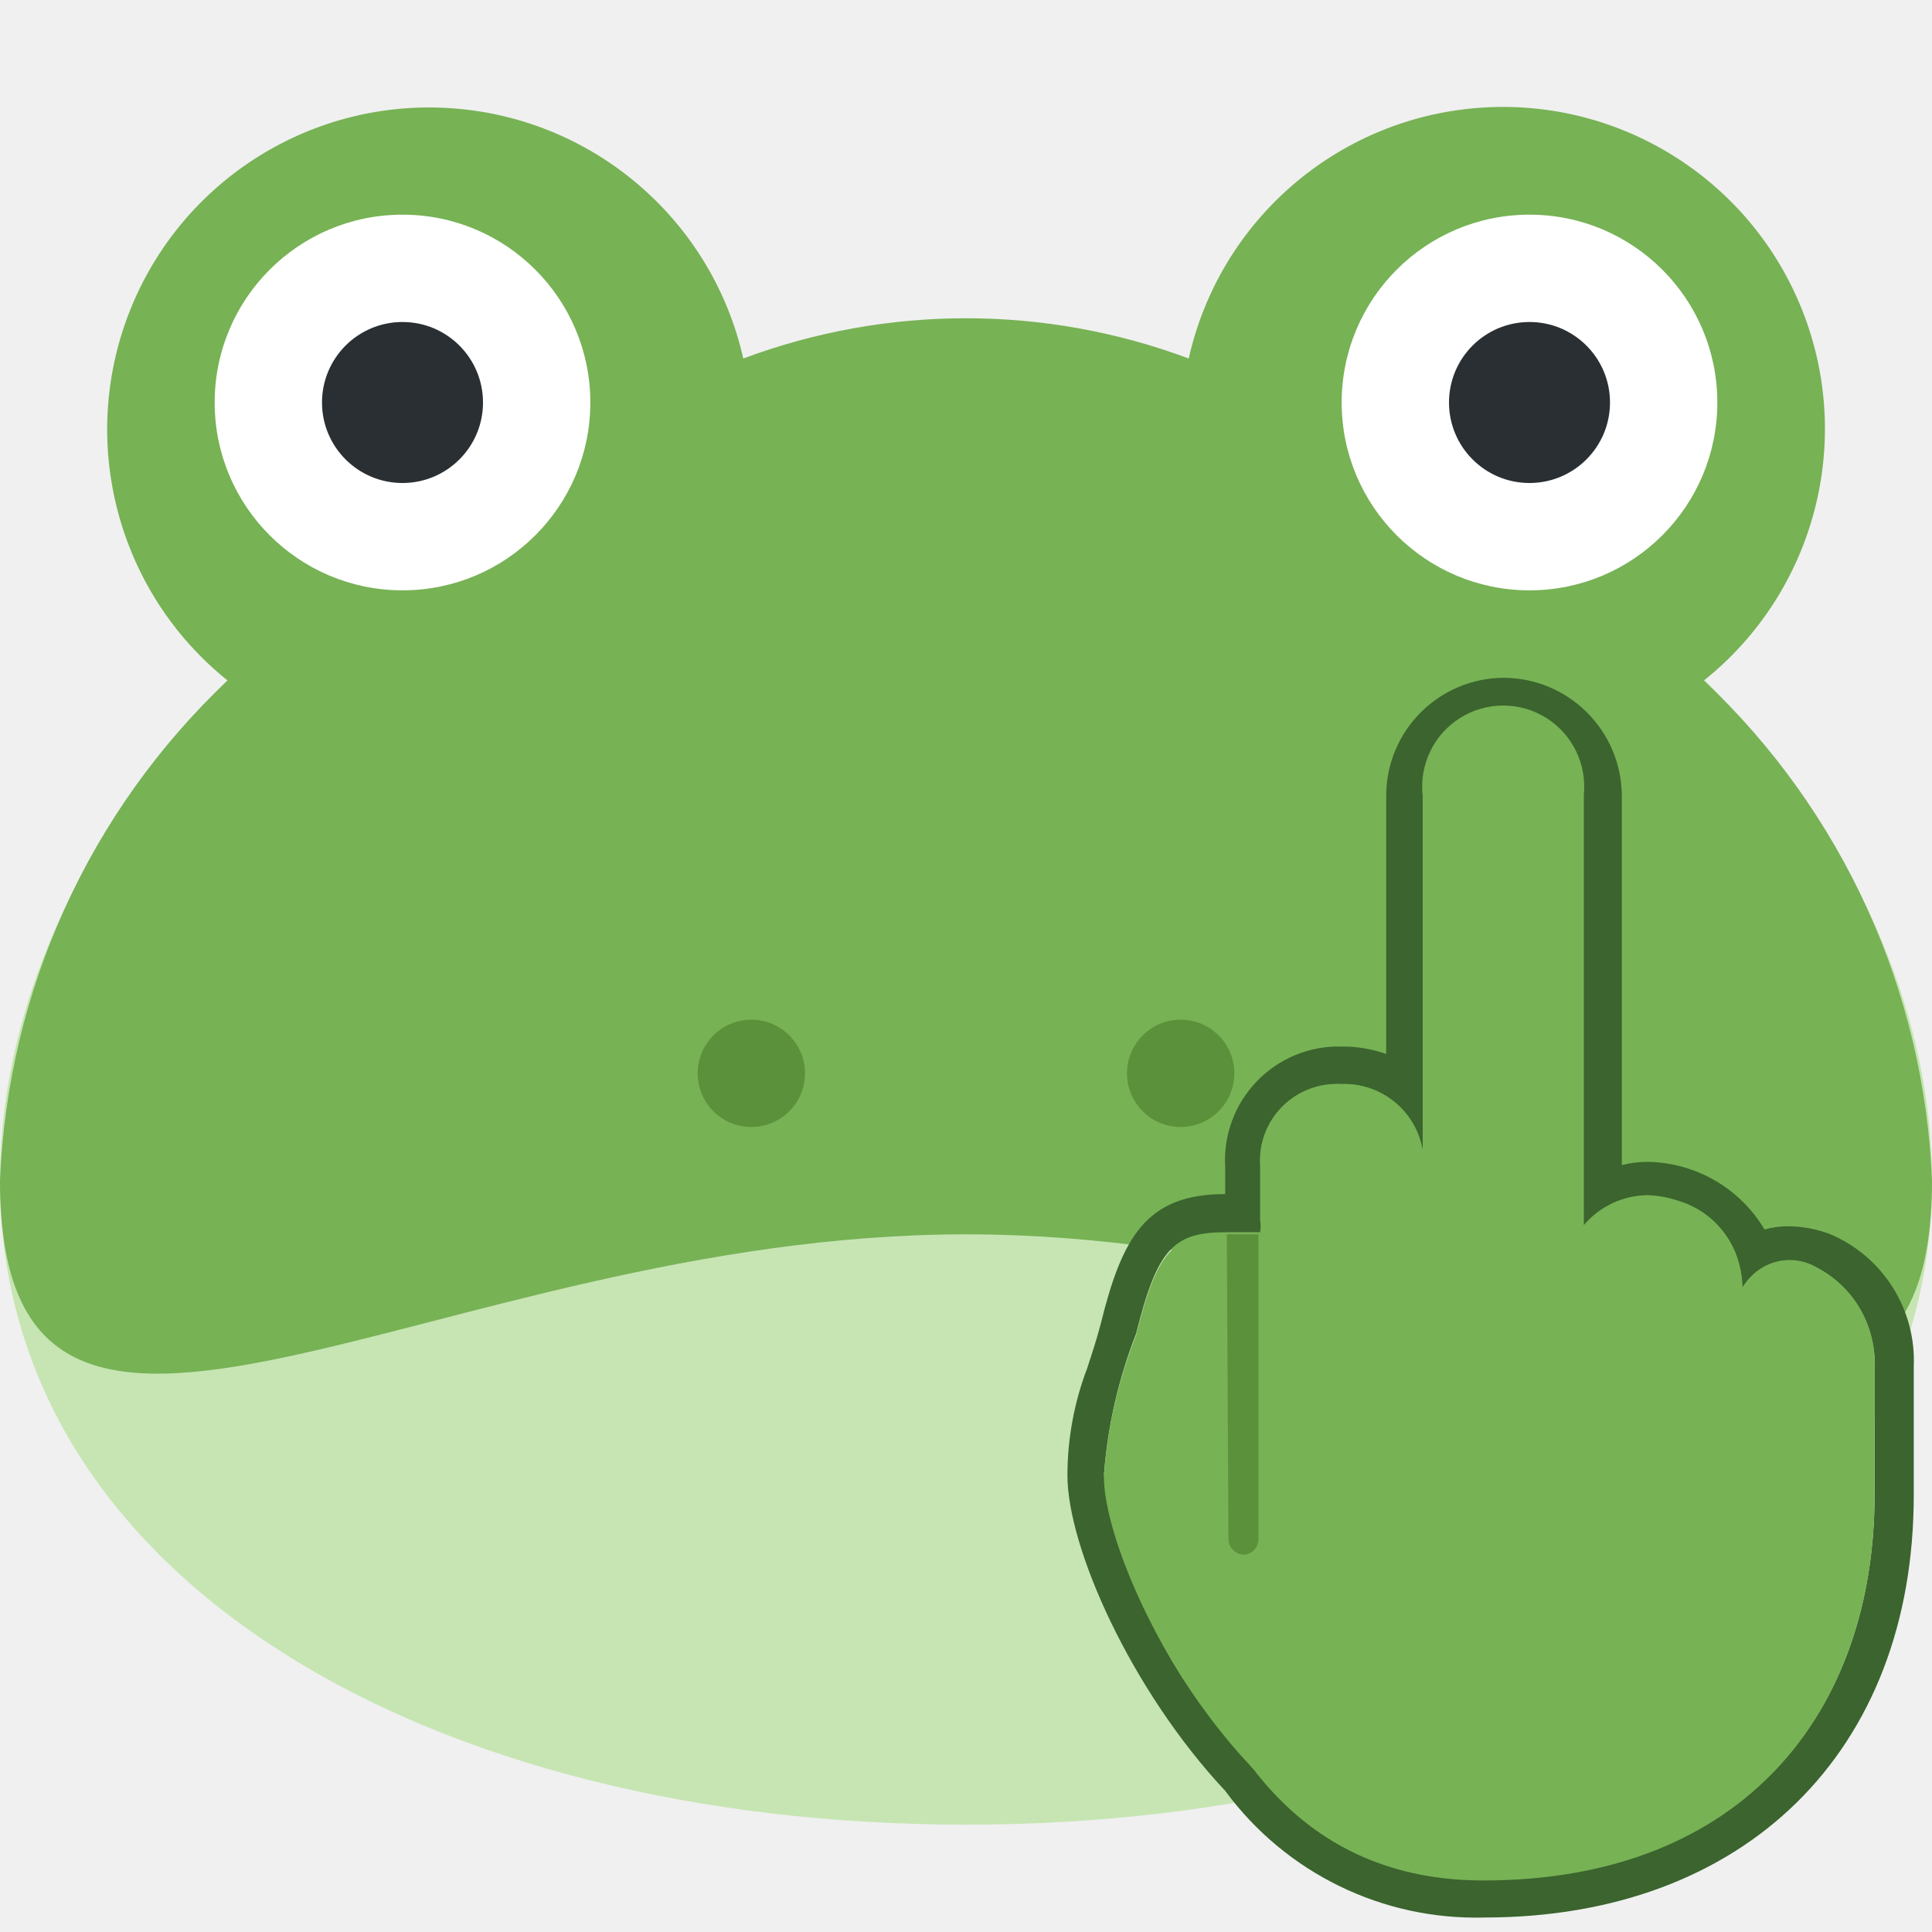
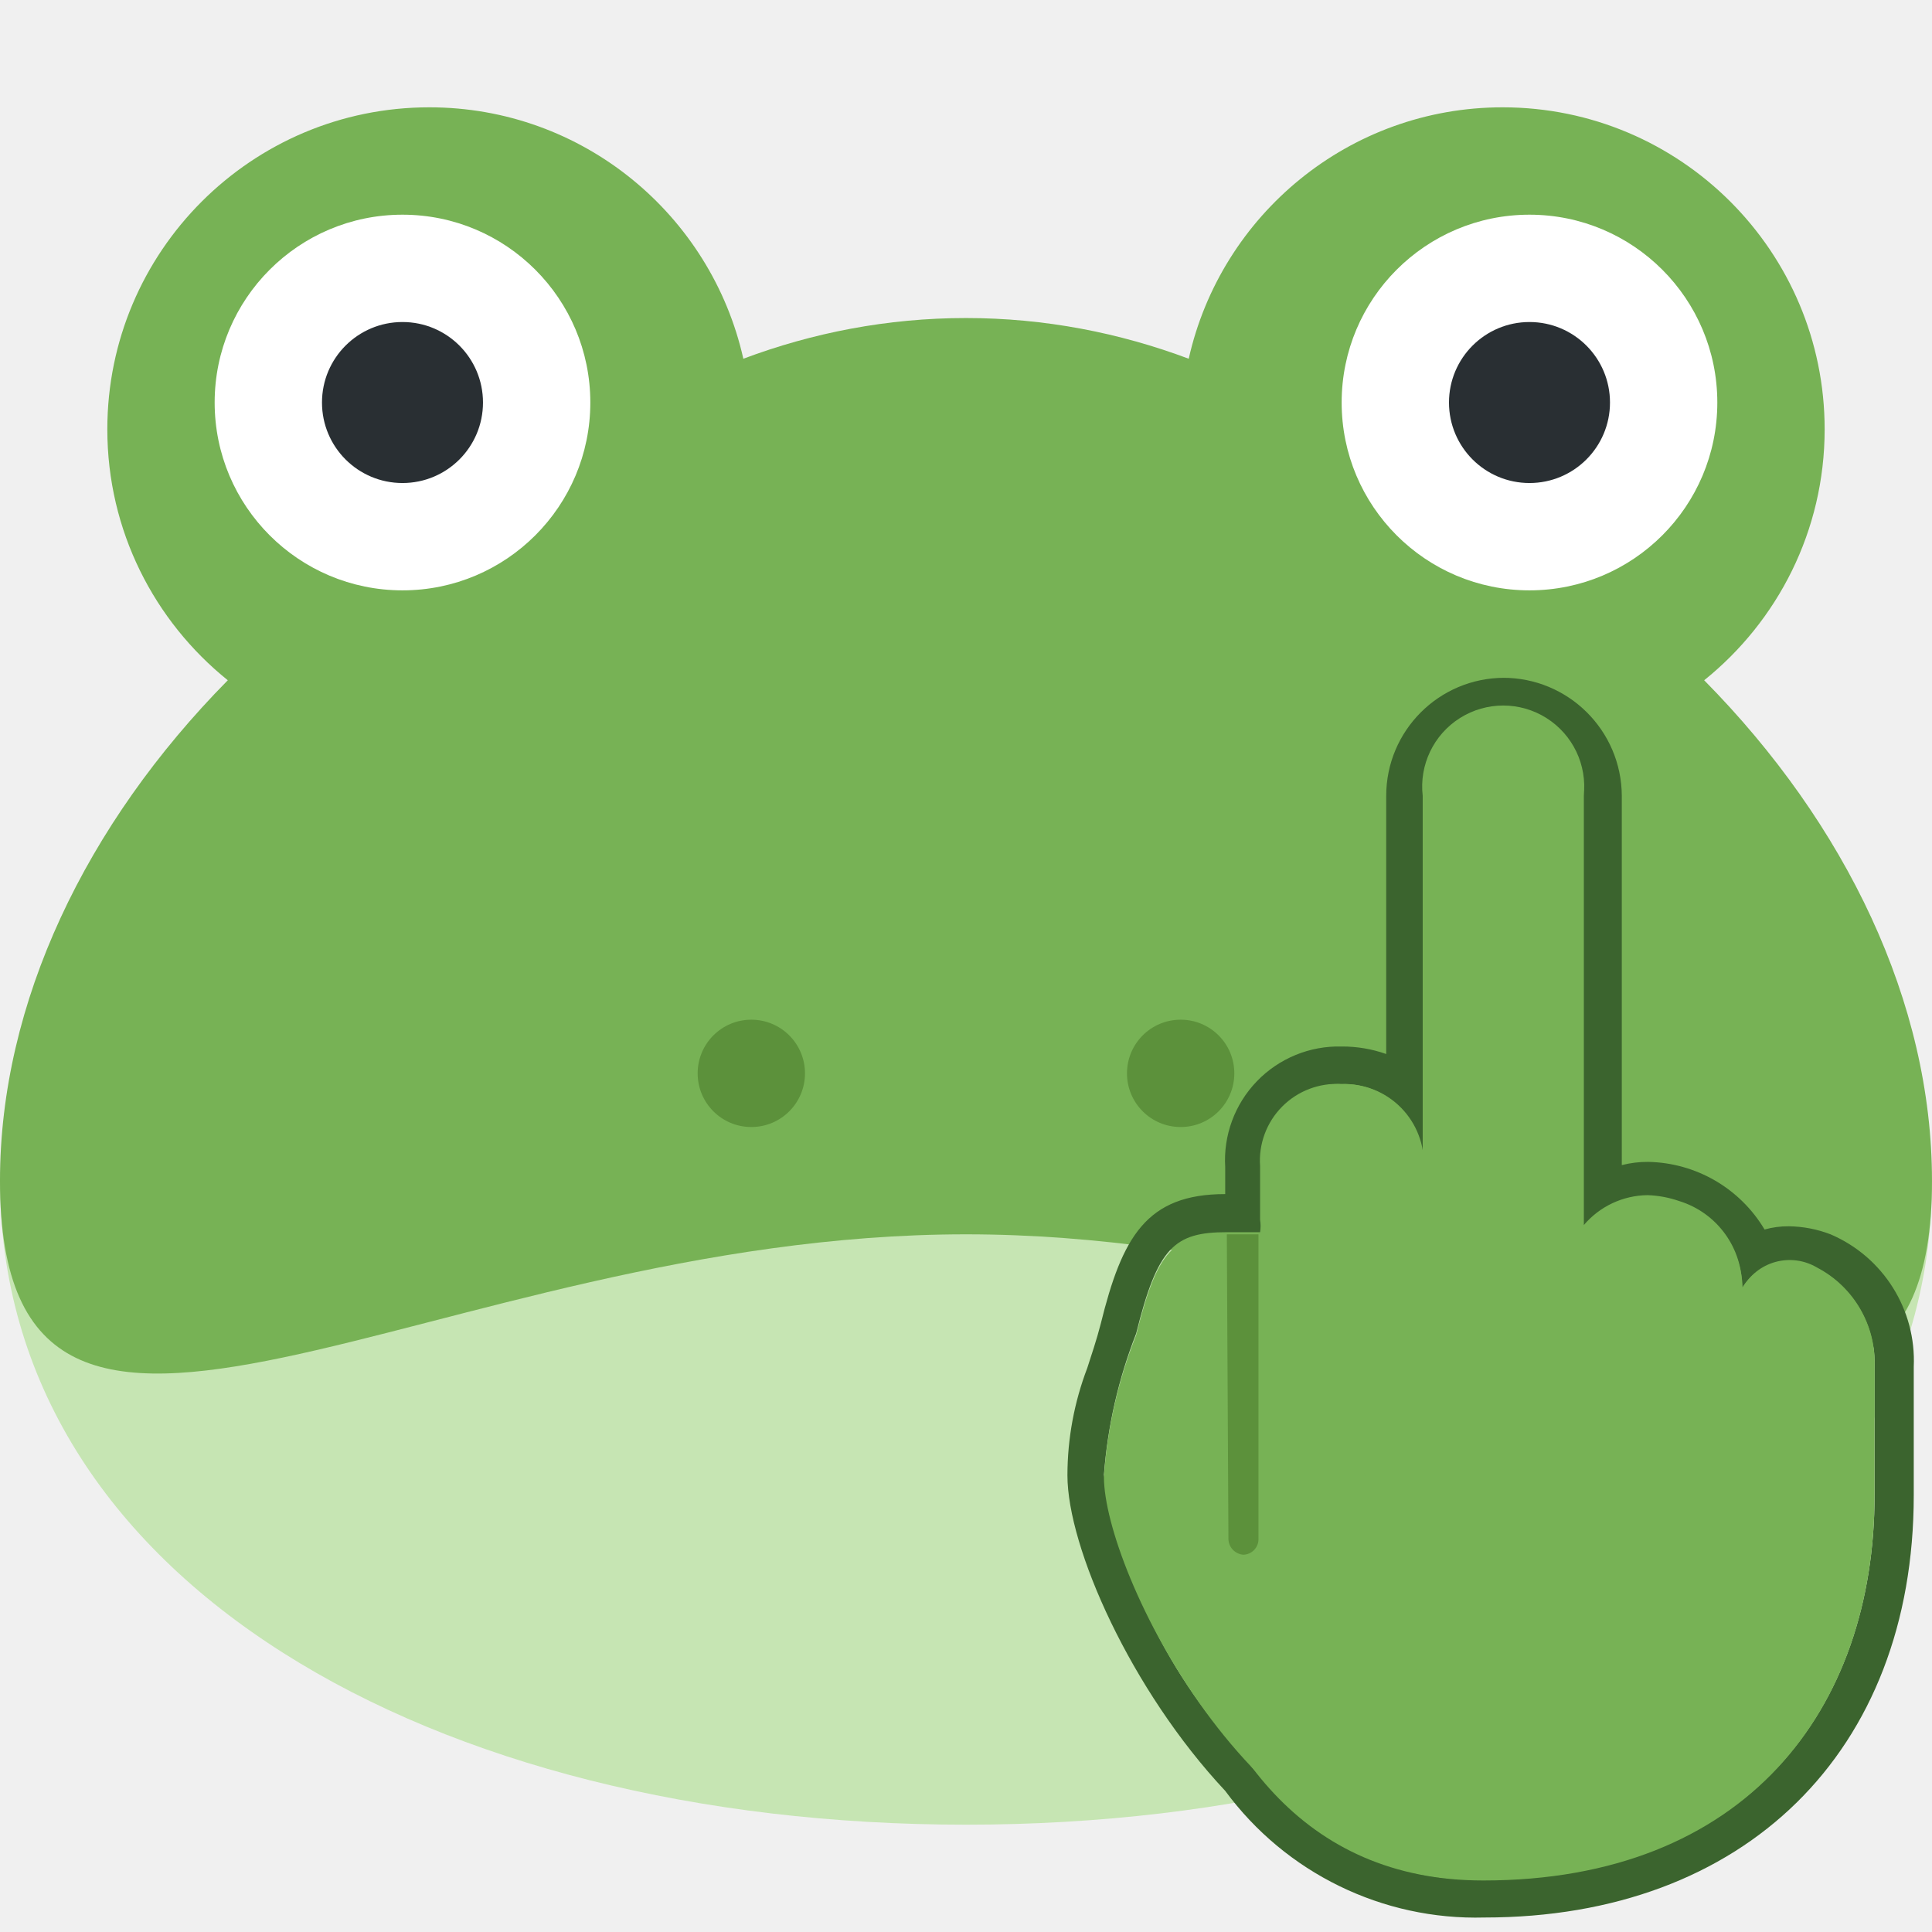
- <svg xmlns="http://www.w3.org/2000/svg" viewBox="0 0 36 36">
-   <defs>
-     <style>.cls-1{fill:#c6e5b3;}.cls-2{fill:#77b255;}.cls-3{fill:#fff;}.cls-4{fill:#292f33;}.cls-5{fill:#5c913b;}.cls-6{fill:#3b642e;}.cls-7{fill:none;}</style>
+ <svg xmlns="http://www.w3.org/2000/svg" viewBox="0 0 36 36" version="1.1" id="svg34">
+   <defs id="defs4">
+     <style id="style2">.cls-1{fill:#c6e5b3;}.cls-2{fill:#77b255;}.cls-3{fill:#fff;}.cls-4{fill:#292f33;}.cls-5{fill:#5c913b;}.cls-6{fill:#3b642e;}.cls-7{fill:none;}</style>
  </defs>
-   <g id="Ebene_2" data-name="Ebene 2">
-     <g id="Ebene_1-2" data-name="Ebene 1">
-       <path class="cls-1" d="M36,22c0,7.46-8.06,12-18,12S0,29.46,0,22,8.06,7,18,7,36,14.54,36,22Z" />
-       <path class="cls-2" d="M31.75,12.68a6,6,0,1,0-9.6-6,11.86,11.86,0,0,0-8.3,0,6,6,0,1,0-9.61,6A13.58,13.58,0,0,0,0,22c0,7.46,8.06,1,18,1s18,6.46,18-1A13.55,13.55,0,0,0,31.75,12.68Z" />
-       <circle class="cls-3" cx="7.5" cy="7.5" r="3.5" />
-       <circle class="cls-4" cx="7.5" cy="7.5" r="1.5" />
-       <circle class="cls-3" cx="28.5" cy="7.5" r="3.5" />
-       <circle class="cls-4" cx="28.5" cy="7.5" r="1.5" />
-       <circle class="cls-5" cx="14" cy="20" r="1" />
-       <circle class="cls-5" cx="22" cy="20" r="1" />
-       <path class="cls-6" d="M28,13.33a1.51,1.51,0,0,1,1.51,1.5v8a1.58,1.58,0,0,1,1.19-.56,2,2,0,0,1,.59.11A1.66,1.66,0,0,1,32.46,24a1,1,0,0,1,.87-.48,1.43,1.43,0,0,1,.53.11,2,2,0,0,1,1.07,1.85v2.37c0,4-2.4,7.17-7.29,7.17a5.1,5.1,0,0,1-4.3-2.12,10.17,10.17,0,0,1-2.77-5.42,9.07,9.07,0,0,1,.6-2.63c.4-1.61.71-1.89,1.69-1.89h.62a.71.71,0,0,0,0-.23v-1A1.43,1.43,0,0,1,25,20.2a1.48,1.48,0,0,1,1.53,1.55V14.83a1.5,1.5,0,0,1,1.5-1.5m0-.7a2.2,2.2,0,0,0-2.2,2.2v4.81A2.45,2.45,0,0,0,25,19.5a2.12,2.12,0,0,0-2.17,2.25v.5c-1.47,0-1.92.8-2.32,2.42-.08.31-.17.57-.25.82a5.63,5.63,0,0,0-.37,2c0,1.34,1.18,4,2.94,5.88a5.8,5.8,0,0,0,4.83,2.36c4.85,0,8-3.09,8-7.87V25.47A2.56,2.56,0,0,0,34.11,23a2.24,2.24,0,0,0-.78-.15,1.63,1.63,0,0,0-.45.06,2.58,2.58,0,0,0-2.17-1.26,1.93,1.93,0,0,0-.49.06V14.83A2.21,2.21,0,0,0,28,12.63Z" />
-       <path class="cls-2" d="M34.93,25.47a2,2,0,0,0-1.07-1.85,1,1,0,0,0-1.39.38,1.69,1.69,0,0,0-1.17-1.58,1.61,1.61,0,0,0-1.8.46,1.55,1.55,0,0,0-1.23-1.34,1.83,1.83,0,0,0-1.76.7v-.49A1.47,1.47,0,0,0,25,20.2a1.44,1.44,0,0,0-1.48,1.55v1c0,.8-.57.12-1,.49-.95.86-1.37,3.87-.72,6.32.79,3,2.45,5.48,5.84,5.48,4.89,0,7.29-3.19,7.29-7.18Z" />
-       <path class="cls-2" d="M29.51,24.45a1.51,1.51,0,1,1-3,0V14.83a1.51,1.51,0,1,1,3,0ZM24.25,23H22.86c-1,0-1.29.28-1.69,1.88a8.82,8.82,0,0,0-.6,2.64c0,1.75,2.77,7.43,6.84,7.46Z" />
-       <path class="cls-5" d="M22.89,28.68a.3.3,0,0,0,.28.29h0a.29.29,0,0,0,.28-.28V23h-.59Z" />
-       <rect class="cls-7" width="36" height="36" />
-     </g>
+   <g id="g997" transform="matrix(0.7999978,0,0,0.7999978,2.22942,4.103661)" style="stroke-width:1.25">
+     <path id="path22-3" style="fill:#c6e5b3;fill-opacity:1;fill-rule:nonzero;stroke:none;stroke-width:1.562" d="m 42.213,22.371 c 0,9.32 -10.074,15 -22.5,15 -12.426,0 -22.5,-5.68 -22.5,-15 H 42.213" />
+     <path id="path26-6" style="fill:#77b255;fill-opacity:1;fill-rule:nonzero;stroke:none;stroke-width:1.562" d="m 36.907,10.715 c 1.71,-1.375 2.806,-3.481 2.806,-5.845 0,-4.141 -3.357,-7.5 -7.5,-7.5 -3.576,0 -6.562,2.506 -7.312,5.856 -1.611,-0.604 -3.355,-0.948 -5.188,-0.948 -1.831,0 -3.576,0.344 -5.186,0.948 -0.751,-3.35 -3.737,-5.856 -7.314,-5.856 -4.141,0 -7.5,3.359 -7.5,7.5 0,2.364 1.097,4.47 2.806,5.845 -3.306,3.35 -5.306,7.511 -5.306,11.655 0,9.32 10.074,1.25 22.5,1.25 12.428,0 22.5,8.07 22.5,-1.25 0,-4.144 -1.999,-8.305 -5.306,-11.655" />
+     <path id="path30" style="fill:#ffffff;fill-opacity:1;fill-rule:nonzero;stroke:none;stroke-width:1.562" d="m 10.963,4.246 c 0,2.416 -1.959,4.375 -4.375,4.375 -2.416,0 -4.375,-1.959 -4.375,-4.375 0,-2.416 1.959,-4.375 4.375,-4.375 2.416,0 4.375,1.959 4.375,4.375" />
+     <path id="path34" style="fill:#292f33;fill-opacity:1;fill-rule:nonzero;stroke:none;stroke-width:1.562" d="m 8.463,4.246 c 0,1.036 -0.839,1.875 -1.875,1.875 -1.036,0 -1.875,-0.839 -1.875,-1.875 0,-1.036 0.839,-1.875 1.875,-1.875 1.036,0 1.875,0.839 1.875,1.875" />
+     <path id="path38" style="fill:#ffffff;fill-opacity:1;fill-rule:nonzero;stroke:none;stroke-width:1.562" d="m 37.213,4.246 c 0,2.416 -1.958,4.375 -4.375,4.375 -2.418,0 -4.375,-1.959 -4.375,-4.375 0,-2.416 1.958,-4.375 4.375,-4.375 2.417,0 4.375,1.959 4.375,4.375" />
+     <path id="path42" style="fill:#292f33;fill-opacity:1;fill-rule:nonzero;stroke:none;stroke-width:1.562" d="m 34.713,4.246 c 0,1.036 -0.84,1.875 -1.875,1.875 -1.035,0 -1.875,-0.839 -1.875,-1.875 0,-1.036 0.84,-1.875 1.875,-1.875 1.035,0 1.875,0.839 1.875,1.875" />
+     <path id="path46" style="fill:#5c913b;fill-opacity:1;fill-rule:nonzero;stroke:none;stroke-width:1.562" d="m 15.963,19.871 c 0,0.691 -0.56,1.25 -1.25,1.25 -0.69,0 -1.25,-0.559 -1.25,-1.25 0,-0.691 0.56,-1.25 1.25,-1.25 0.69,0 1.25,0.559 1.25,1.25" />
+     <path id="path50" style="fill:#5c913b;fill-opacity:1;fill-rule:nonzero;stroke:none;stroke-width:1.562" d="m 25.963,19.871 c 0,0.691 -0.559,1.25 -1.25,1.25 -0.691,0 -1.25,-0.559 -1.25,-1.25 0,-0.691 0.559,-1.25 1.25,-1.25 0.691,0 1.25,0.559 1.25,1.25" />
  </g>
+   <path class="cls-6" d="m 28,13.33 a 1.51,1.51 0 0 1 1.51,1.5 v 8 a 1.58,1.58 0 0 1 1.19,-0.56 2,2 0 0 1 0.59,0.11 1.66,1.66 0 0 1 1.17,1.62 1,1 0 0 1 0.87,-0.48 1.43,1.43 0 0 1 0.53,0.11 2,2 0 0 1 1.07,1.85 v 2.37 c 0,4 -2.4,7.17 -7.29,7.17 a 5.1,5.1 0 0 1 -4.3,-2.12 10.17,10.17 0 0 1 -2.77,-5.42 9.07,9.07 0 0 1 0.6,-2.63 c 0.4,-1.61 0.71,-1.89 1.69,-1.89 h 0.62 a 0.71,0.71 0 0 0 0,-0.23 v -1 A 1.43,1.43 0 0 1 25,20.2 a 1.48,1.48 0 0 1 1.53,1.55 v -6.92 a 1.5,1.5 0 0 1 1.5,-1.5 m 0,-0.7 a 2.2,2.2 0 0 0 -2.2,2.2 v 4.81 A 2.45,2.45 0 0 0 25,19.5 2.12,2.12 0 0 0 22.83,21.75 v 0.5 c -1.47,0 -1.92,0.8 -2.32,2.42 -0.08,0.31 -0.17,0.57 -0.25,0.82 a 5.63,5.63 0 0 0 -0.37,2 c 0,1.34 1.18,4 2.94,5.88 a 5.8,5.8 0 0 0 4.83,2.36 c 4.85,0 8,-3.09 8,-7.87 V 25.47 A 2.56,2.56 0 0 0 34.11,23 2.24,2.24 0 0 0 33.33,22.85 1.63,1.63 0 0 0 32.88,22.91 2.58,2.58 0 0 0 30.71,21.65 1.93,1.93 0 0 0 30.22,21.71 V 14.83 A 2.21,2.21 0 0 0 28,12.63 Z" id="path22" />
+   <path class="cls-2" d="M 34.93,25.47 A 2,2 0 0 0 33.86,23.62 1,1 0 0 0 32.47,24 1.69,1.69 0 0 0 31.3,22.42 a 1.61,1.61 0 0 0 -1.8,0.46 1.55,1.55 0 0 0 -1.23,-1.34 1.83,1.83 0 0 0 -1.76,0.7 V 21.75 A 1.47,1.47 0 0 0 25,20.2 1.44,1.44 0 0 0 23.52,21.75 v 1 c 0,0.8 -0.57,0.12 -1,0.49 -0.95,0.86 -1.37,3.87 -0.72,6.32 0.79,3 2.45,5.48 5.84,5.48 4.89,0 7.29,-3.19 7.29,-7.18 z" id="path24" />
+   <path class="cls-2" d="m 29.51,24.45 a 1.51,1.51 0 1 1 -3,0 v -9.62 a 1.51,1.51 0 1 1 3,0 z M 24.25,23 h -1.39 c -1,0 -1.29,0.28 -1.69,1.88 a 8.82,8.82 0 0 0 -0.6,2.64 c 0,1.75 2.77,7.43 6.84,7.46 z" id="path26" />
+   <path class="cls-5" d="m 22.89,28.68 a 0.3,0.3 0 0 0 0.28,0.29 v 0 a 0.29,0.29 0 0 0 0.28,-0.28 V 23 h -0.59 z" id="path28" />
+   <rect class="cls-7" width="36" height="36" id="rect30" x="0" y="0" />
</svg>
